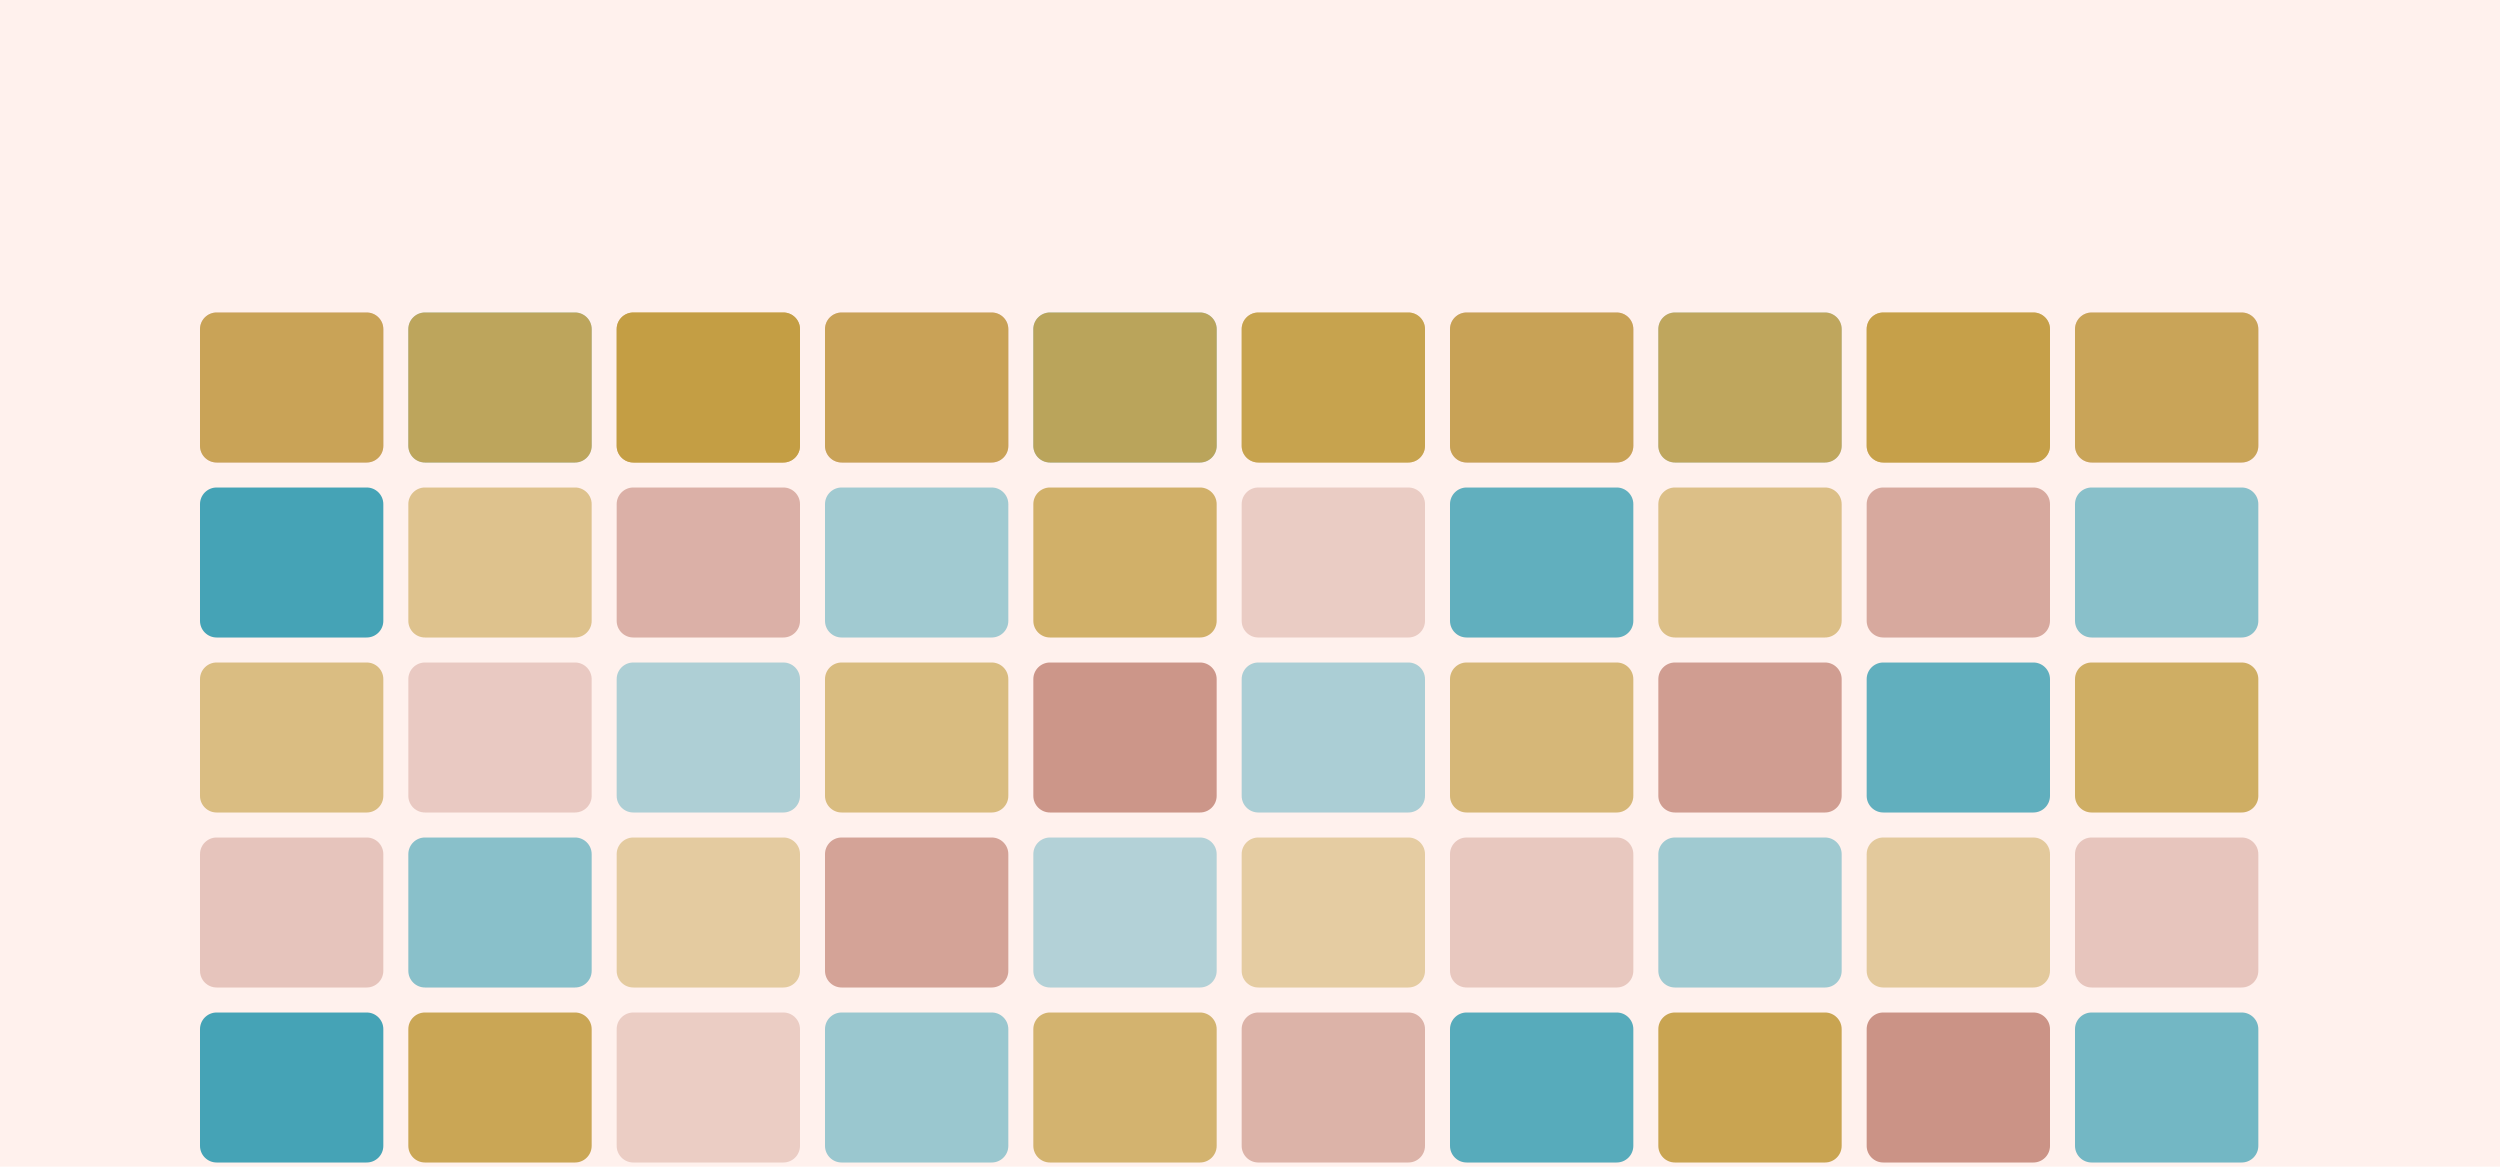
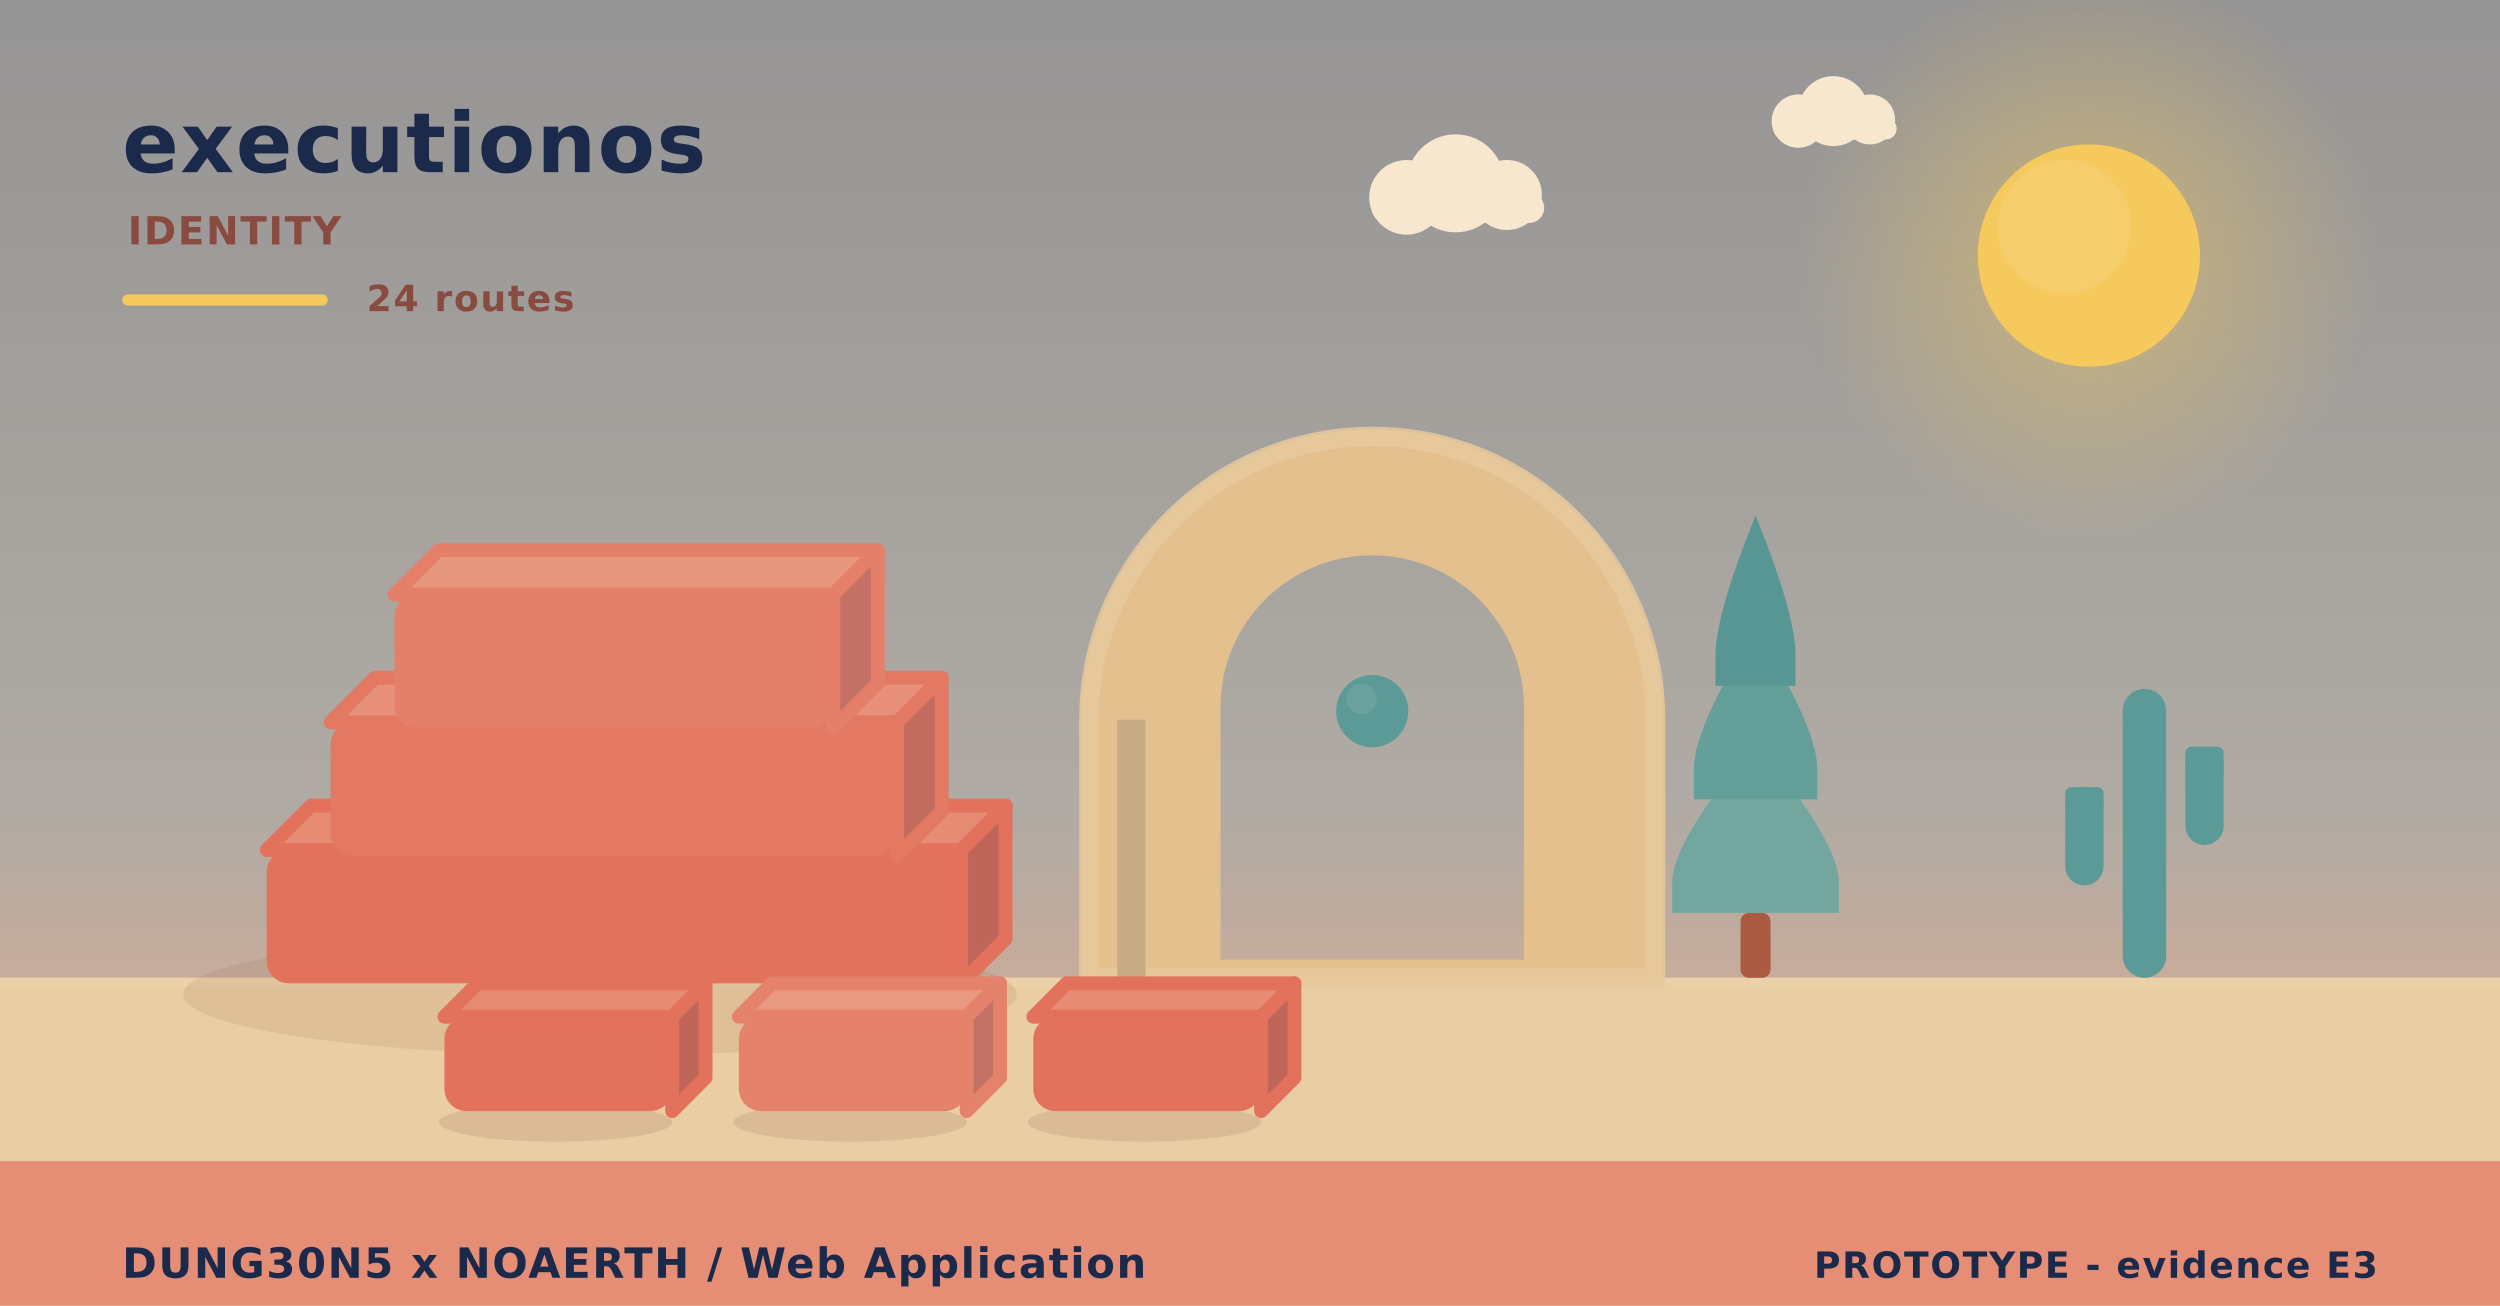
- <svg xmlns="http://www.w3.org/2000/svg" viewBox="0 0 1200 560" width="1200" height="560" role="img" aria-label="executionos hero">
-   <rect width="1200" height="560" fill="#fff1ed" />
-   <defs>
-     <linearGradient id="gh" x1="0" y1="0" x2="1" y2="1">
-       <stop offset="0%" stop-color="#c78c7e" />
-       <stop offset="100%" stop-color="#389eb2" />
-     </linearGradient>
-   </defs>
-   <rect x="96.00" y="150.00" width="88.00" height="72.00" rx="8.00" fill="#c78c7e" opacity="0.47" />
-   <rect x="196.00" y="150.00" width="88.00" height="72.00" rx="8.00" fill="#389eb2" opacity="0.44" />
-   <rect x="296.00" y="150.00" width="88.00" height="72.00" rx="8.00" fill="#c29b3e" opacity="0.84" />
-   <rect x="396.00" y="150.00" width="88.00" height="72.00" rx="8.00" fill="#c78c7e" opacity="0.49" />
-   <rect x="496.00" y="150.00" width="88.00" height="72.00" rx="8.00" fill="#389eb2" opacity="0.50" />
-   <rect x="596.00" y="150.00" width="88.00" height="72.00" rx="8.00" fill="#c29b3e" opacity="0.55" />
-   <rect x="696.00" y="150.00" width="88.00" height="72.00" rx="8.00" fill="#c78c7e" opacity="0.51" />
-   <rect x="796.00" y="150.00" width="88.00" height="72.00" rx="8.00" fill="#389eb2" opacity="0.37" />
-   <rect x="896.00" y="150.00" width="88.00" height="72.00" rx="8.00" fill="#c29b3e" opacity="0.69" />
-   <rect x="996.00" y="150.00" width="88.00" height="72.00" rx="8.00" fill="#c78c7e" opacity="0.41" />
-   <rect x="96.00" y="234.00" width="88.00" height="72.00" rx="8.00" fill="#389eb2" opacity="0.93" />
-   <rect x="196.00" y="234.00" width="88.00" height="72.00" rx="8.00" fill="#c29b3e" opacity="0.55" />
-   <rect x="296.00" y="234.00" width="88.00" height="72.00" rx="8.00" fill="#c78c7e" opacity="0.64" />
-   <rect x="396.00" y="234.00" width="88.00" height="72.00" rx="8.00" fill="#389eb2" opacity="0.47" />
-   <rect x="496.00" y="234.00" width="88.00" height="72.00" rx="8.00" fill="#c29b3e" opacity="0.75" />
-   <rect x="596.00" y="234.00" width="88.00" height="72.00" rx="8.00" fill="#c78c7e" opacity="0.37" />
-   <rect x="696.00" y="234.00" width="88.00" height="72.00" rx="8.00" fill="#389eb2" opacity="0.79" />
-   <rect x="796.00" y="234.00" width="88.00" height="72.00" rx="8.00" fill="#c29b3e" opacity="0.58" />
-   <rect x="896.00" y="234.00" width="88.00" height="72.00" rx="8.00" fill="#c78c7e" opacity="0.71" />
-   <rect x="996.00" y="234.00" width="88.00" height="72.00" rx="8.00" fill="#389eb2" opacity="0.59" />
-   <rect x="96.00" y="318.00" width="88.00" height="72.00" rx="8.00" fill="#c29b3e" opacity="0.61" />
-   <rect x="196.00" y="318.00" width="88.00" height="72.00" rx="8.00" fill="#c78c7e" opacity="0.39" />
-   <rect x="296.00" y="318.00" width="88.00" height="72.00" rx="8.00" fill="#389eb2" opacity="0.41" />
-   <rect x="396.00" y="318.00" width="88.00" height="72.00" rx="8.00" fill="#c29b3e" opacity="0.62" />
-   <rect x="496.00" y="318.00" width="88.00" height="72.00" rx="8.00" fill="#c78c7e" opacity="0.90" />
-   <rect x="596.00" y="318.00" width="88.00" height="72.00" rx="8.00" fill="#389eb2" opacity="0.42" />
-   <rect x="696.00" y="318.00" width="88.00" height="72.00" rx="8.00" fill="#c29b3e" opacity="0.67" />
-   <rect x="796.00" y="318.00" width="88.00" height="72.00" rx="8.00" fill="#c78c7e" opacity="0.83" />
-   <rect x="896.00" y="318.00" width="88.00" height="72.00" rx="8.00" fill="#389eb2" opacity="0.79" />
-   <rect x="996.00" y="318.00" width="88.00" height="72.00" rx="8.00" fill="#c29b3e" opacity="0.78" />
-   <rect x="96.00" y="402.00" width="88.00" height="72.00" rx="8.00" fill="#c78c7e" opacity="0.44" />
-   <rect x="196.00" y="402.00" width="88.00" height="72.00" rx="8.00" fill="#389eb2" opacity="0.59" />
-   <rect x="296.00" y="402.00" width="88.00" height="72.00" rx="8.00" fill="#c29b3e" opacity="0.44" />
-   <rect x="396.00" y="402.00" width="88.00" height="72.00" rx="8.00" fill="#c78c7e" opacity="0.77" />
-   <rect x="496.00" y="402.00" width="88.00" height="72.00" rx="8.00" fill="#389eb2" opacity="0.38" />
-   <rect x="596.00" y="402.00" width="88.00" height="72.00" rx="8.00" fill="#c29b3e" opacity="0.43" />
-   <rect x="696.00" y="402.00" width="88.00" height="72.00" rx="8.00" fill="#c78c7e" opacity="0.41" />
-   <rect x="796.00" y="402.00" width="88.00" height="72.00" rx="8.00" fill="#389eb2" opacity="0.48" />
-   <rect x="896.00" y="402.00" width="88.00" height="72.00" rx="8.00" fill="#c29b3e" opacity="0.46" />
-   <rect x="996.00" y="402.00" width="88.00" height="72.00" rx="8.00" fill="#c78c7e" opacity="0.43" />
-   <rect x="96.00" y="486.00" width="88.00" height="72.00" rx="8.00" fill="#389eb2" opacity="0.93" />
-   <rect x="196.00" y="486.00" width="88.00" height="72.00" rx="8.00" fill="#c29b3e" opacity="0.87" />
-   <rect x="296.00" y="486.00" width="88.00" height="72.00" rx="8.00" fill="#c78c7e" opacity="0.36" />
-   <rect x="396.00" y="486.00" width="88.00" height="72.00" rx="8.00" fill="#389eb2" opacity="0.51" />
-   <rect x="496.00" y="486.00" width="88.00" height="72.00" rx="8.00" fill="#c29b3e" opacity="0.72" />
-   <rect x="596.00" y="486.00" width="88.00" height="72.00" rx="8.00" fill="#c78c7e" opacity="0.62" />
-   <rect x="696.00" y="486.00" width="88.00" height="72.00" rx="8.00" fill="#389eb2" opacity="0.84" />
-   <rect x="796.00" y="486.00" width="88.00" height="72.00" rx="8.00" fill="#c29b3e" opacity="0.89" />
-   <rect x="896.00" y="486.00" width="88.00" height="72.00" rx="8.00" fill="#c78c7e" opacity="0.93" />
-   <rect x="996.00" y="486.00" width="88.00" height="72.00" rx="8.00" fill="#389eb2" opacity="0.70" />
+ <svg xmlns="http://www.w3.org/2000/svg" width="900" height="470" viewBox="0 0 900 470" role="img" aria-label="executionos - identity">
+   <linearGradient id="skyh" x1="0" y1="0" x2="0" y2="1">
+     <stop offset="0" stop-color="#959494" />
+     <stop offset="0.62" stop-color="#b0aba4" />
+     <stop offset="1" stop-color="#f3ad8a" />
+   </linearGradient>
+   <rect width="900" height="470" fill="url(#skyh)" />
+   <radialGradient id="sunh">
+     <stop offset="0.35" stop-color="#f5c95c" stop-opacity="0.34" />
+     <stop offset="1" stop-color="#f5c95c" stop-opacity="0" />
+   </radialGradient>
+   <circle cx="752" cy="92" r="104" fill="url(#sunh)" />
+   <circle cx="752" cy="92" r="40" fill="#f5c95c" />
+   <circle cx="743.2" cy="81.6" r="24" fill="#f5d27e" opacity="0.5" />
  <g>
-     <rect x="96.00" y="150.00" width="88.00" height="72.00" rx="8.00" fill="#c29b3e" opacity="0.80" />
-     <animate attributeName="opacity" values="0.25;1.0;0.25" dur="11.267s" begin="3.64s" repeatCount="indefinite" />
+     <circle cx="524" cy="66" r="17.64" fill="#f6e7ce" />
+     <circle cx="506.36" cy="71.04" r="13.44" fill="#f6e7ce" />
+     <circle cx="542.48" cy="70.2" r="12.6" fill="#f6e7ce" />
+     <rect x="493.76" y="69.36" width="62.16" height="10.92" rx="5.46" fill="#f6e7ce" />
+     <animateTransform attributeName="transform" type="translate" values="0 0;24 0;0 0" dur="36s" begin="0s" repeatCount="indefinite" />
  </g>
  <g>
-     <rect x="196.00" y="150.00" width="88.00" height="72.00" rx="8.00" fill="#c29b3e" opacity="0.80" />
-     <animate attributeName="opacity" values="0.25;1.0;0.25" dur="11.267s" begin="3.96s" repeatCount="indefinite" />
+     <circle cx="660" cy="40" r="12.6" fill="#f6e7ce" />
+     <circle cx="647.4" cy="43.6" r="9.6" fill="#f6e7ce" />
+     <circle cx="673.2" cy="43" r="9" fill="#f6e7ce" />
+     <rect x="638.4" y="42.4" width="44.4" height="7.8" rx="3.9" fill="#f6e7ce" />
+     <animateTransform attributeName="transform" type="translate" values="0 0;-18 0;0 0" dur="46s" begin="3s" repeatCount="indefinite" />
+   </g>
+   <rect x="0" y="352" width="900" height="118" fill="#e9cda3" />
+   <rect x="0" y="352" width="900" height="3" fill="#ebd1a9" />
+   <text x="44" y="62" font-family="Verdana,DejaVu Sans,sans-serif" font-size="30" font-weight="700" letter-spacing="0.6" fill="#1b2a4a" text-anchor="start">executionos</text>
+   <text x="46" y="88" font-family="Verdana,DejaVu Sans,sans-serif" font-size="14" font-weight="700" letter-spacing="0.6" fill="#894b3f" text-anchor="start">IDENTITY</text>
+   <rect x="44" y="106" width="74" height="4" rx="2" fill="#f5c95c" />
+   <text x="132" y="112" font-family="Verdana,DejaVu Sans,sans-serif" font-size="13" font-weight="700" letter-spacing="0.6" fill="#894b3f" text-anchor="start">24 routes</text>
+   <ellipse cx="216" cy="358" rx="150" ry="22" fill="rgba(138,90,68,0.11)" />
+   <g>
+     <path d="M96,306 L346,306 L362,290 L112,290 Z" fill="#e68c74" stroke="#e2725b" stroke-width="5" stroke-linejoin="round" />
+     <path d="M346,306 L362,290 L362,338 L346,354 Z" fill="#c06658" stroke="#e2725b" stroke-width="5" stroke-linejoin="round" />
+     <rect x="96" y="306" width="250" height="48" rx="8" fill="#e2725b" />
+     <animateTransform attributeName="transform" type="translate" values="0 10;0 0" dur="0.9s" begin="0s" fill="freeze" />
  </g>
  <g>
-     <rect x="296.00" y="150.00" width="88.00" height="72.00" rx="8.00" fill="#c29b3e" opacity="0.80" />
-     <animate attributeName="opacity" values="0.25;1.0;0.25" dur="11.267s" begin="4.28s" repeatCount="indefinite" />
+     <path d="M119,260 L323,260 L339,244 L135,244 Z" fill="#e7917a" stroke="#e37962" stroke-width="5" stroke-linejoin="round" />
+     <path d="M323,260 L339,244 L339,292 L323,308 Z" fill="#c16c5e" stroke="#e37962" stroke-width="5" stroke-linejoin="round" />
+     <rect x="119" y="260" width="204" height="48" rx="8" fill="#e37962" />
+     <animateTransform attributeName="transform" type="translate" values="0 10;0 0" dur="0.9s" begin="0.28s" fill="freeze" />
  </g>
  <g>
-     <rect x="396.00" y="150.00" width="88.00" height="72.00" rx="8.00" fill="#c29b3e" opacity="0.80" />
-     <animate attributeName="opacity" values="0.25;1.0;0.25" dur="11.267s" begin="4.6s" repeatCount="indefinite" />
+     <path d="M142,214 L300,214 L316,198 L158,198 Z" fill="#e8977f" stroke="#e48069" stroke-width="5" stroke-linejoin="round" />
+     <path d="M300,214 L316,198 L316,246 L300,262 Z" fill="#c27164" stroke="#e48069" stroke-width="5" stroke-linejoin="round" />
+     <rect x="142" y="214" width="158" height="48" rx="8" fill="#e48069" />
+     <animateTransform attributeName="transform" type="translate" values="0 10;0 0" dur="0.9s" begin="0.56s" fill="freeze" />
  </g>
+   <path d="M392,352 L392,259.12 A102,102 0 0 1 596,259.12 L596,352 Z M436.88,348 L436.88,254.55 A57.12,57.12 0 0 1 551.12,254.55 L551.12,348 Z" fill="#e3c08d" fill-rule="evenodd" stroke="#e3c08d" stroke-width="5" stroke-linejoin="round" />
+   <path d="M392,352 L392,259.12 A102,102 0 0 1 596,259.12 L596,352 Z" fill="none" stroke="#e8c99d" stroke-width="7" stroke-linecap="round" opacity="0.85" />
+   <rect x="402.2" y="259.12" width="10.2" height="92.88" fill="#c7ab84" />
  <g>
-     <rect x="496.00" y="150.00" width="88.00" height="72.00" rx="8.00" fill="#c29b3e" opacity="0.80" />
-     <animate attributeName="opacity" values="0.25;1.0;0.25" dur="11.267s" begin="4.92s" repeatCount="indefinite" />
+     <circle cx="494" cy="256" r="13" fill="#5b9a97" />
+     <circle cx="490.1" cy="251.58" r="5.46" fill="#7aa9a2" opacity="0.55" />
+     <animate attributeName="opacity" values="0.78;1;0.78" dur="5.2s" begin="0s" repeatCount="indefinite" />
  </g>
+   <rect x="626.6" y="328.64" width="10.8" height="23.36" rx="3" fill="#ac5b43" />
+   <path d="M632,267.32 Q602,302.89 602,317.6 Q602,328.64 602,328.64 L662,328.64 Q662,328.64 662,317.6 Q662,302.89 632,267.32 Z" fill="#74a6a0" />
+   <path d="M632,226.44 Q609.8,262.01 609.8,276.72 Q609.8,287.76 609.8,287.76 L654.2,287.76 Q654.2,287.76 654.2,276.72 Q654.2,262.01 632,226.44 Z" fill="#649f9a" />
+   <path d="M632,185.56 Q617.6,221.13 617.6,235.84 Q617.6,246.88 617.6,246.88 L646.4,246.88 Q646.4,246.88 646.4,235.84 Q646.4,221.13 632,185.56 Z" fill="#589694" />
+   <rect x="764.18" y="248" width="15.64" height="104" rx="7.82" fill="#5b9a97" />
+   <rect x="743.48" y="283.36" width="13.8" height="35.36" rx="6.9" fill="#5b9a97" />
+   <rect x="743.48" y="283.36" width="13.8" height="10.4" rx="2.3" fill="#5b9a97" />
+   <rect x="786.72" y="268.8" width="13.8" height="35.36" rx="6.9" fill="#5b9a97" />
+   <rect x="786.72" y="268.8" width="13.8" height="10.4" rx="2.3" fill="#5b9a97" />
+   <ellipse cx="200" cy="404" rx="42" ry="7" fill="rgba(138,90,68,0.15)" />
  <g>
-     <rect x="596.00" y="150.00" width="88.00" height="72.00" rx="8.00" fill="#c29b3e" opacity="0.80" />
-     <animate attributeName="opacity" values="0.25;1.0;0.25" dur="11.267s" begin="5.24s" repeatCount="indefinite" />
+     <path d="M160,366 L242,366 L254,354 L172,354 Z" fill="#e68c74" stroke="#e2725b" stroke-width="5" stroke-linejoin="round" />
+     <path d="M242,366 L254,354 L254,388 L242,400 Z" fill="#c06658" stroke="#e2725b" stroke-width="5" stroke-linejoin="round" />
+     <rect x="160" y="366" width="82" height="34" rx="8" fill="#e2725b" />
+     <animateTransform attributeName="transform" type="translate" values="0 10;0 0" dur="0.7s" begin="0.8s" fill="freeze" />
  </g>
+   <ellipse cx="306" cy="404" rx="42" ry="7" fill="rgba(138,90,68,0.15)" />
  <g>
-     <rect x="696.00" y="150.00" width="88.00" height="72.00" rx="8.00" fill="#c29b3e" opacity="0.80" />
-     <animate attributeName="opacity" values="0.25;1.0;0.25" dur="11.267s" begin="5.56s" repeatCount="indefinite" />
+     <path d="M266,366 L348,366 L360,354 L278,354 Z" fill="#e99881" stroke="#e5826b" stroke-width="5" stroke-linejoin="round" />
+     <path d="M348,366 L360,354 L360,388 L348,400 Z" fill="#c37365" stroke="#e5826b" stroke-width="5" stroke-linejoin="round" />
+     <rect x="266" y="366" width="82" height="34" rx="8" fill="#e5826b" />
+     <animateTransform attributeName="transform" type="translate" values="0 10;0 0" dur="0.7s" begin="0.95s" fill="freeze" />
  </g>
+   <ellipse cx="412" cy="404" rx="42" ry="7" fill="rgba(138,90,68,0.15)" />
  <g>
-     <rect x="796.00" y="150.00" width="88.00" height="72.00" rx="8.00" fill="#c29b3e" opacity="0.80" />
-     <animate attributeName="opacity" values="0.25;1.0;0.25" dur="11.267s" begin="5.88s" repeatCount="indefinite" />
+     <path d="M372,366 L454,366 L466,354 L384,354 Z" fill="#e68c74" stroke="#e2725b" stroke-width="5" stroke-linejoin="round" />
+     <path d="M454,366 L466,354 L466,388 L454,400 Z" fill="#c06658" stroke="#e2725b" stroke-width="5" stroke-linejoin="round" />
+     <rect x="372" y="366" width="82" height="34" rx="8" fill="#e2725b" />
+     <animateTransform attributeName="transform" type="translate" values="0 10;0 0" dur="0.7s" begin="1.1s" fill="freeze" />
  </g>
-   <g>
-     <rect x="896.00" y="150.00" width="88.00" height="72.00" rx="8.00" fill="#c29b3e" opacity="0.80" />
-     <animate attributeName="opacity" values="0.25;1.0;0.25" dur="11.267s" begin="6.2s" repeatCount="indefinite" />
-   </g>
-   <g>
-     <rect x="996.00" y="150.00" width="88.00" height="72.00" rx="8.00" fill="#c29b3e" opacity="0.80" />
-     <animate attributeName="opacity" values="0.25;1.0;0.25" dur="11.267s" begin="6.52s" repeatCount="indefinite" />
-   </g>
+   <rect x="0" y="418" width="900" height="52" rx="0" fill="#e68972" opacity="0.94" />
+   <text x="44" y="460" font-family="Verdana,DejaVu Sans,sans-serif" font-size="15" font-weight="700" letter-spacing="0.6" fill="#1b2a4a" text-anchor="start">DUNG30N5 x NOAERTH  /  Web Application</text>
+   <text x="856" y="460" font-family="Verdana,DejaVu Sans,sans-serif" font-size="13" font-weight="700" letter-spacing="0.6" fill="#1b2a4a" text-anchor="end">PROTOTYPE  -  evidence E3</text>
</svg>
